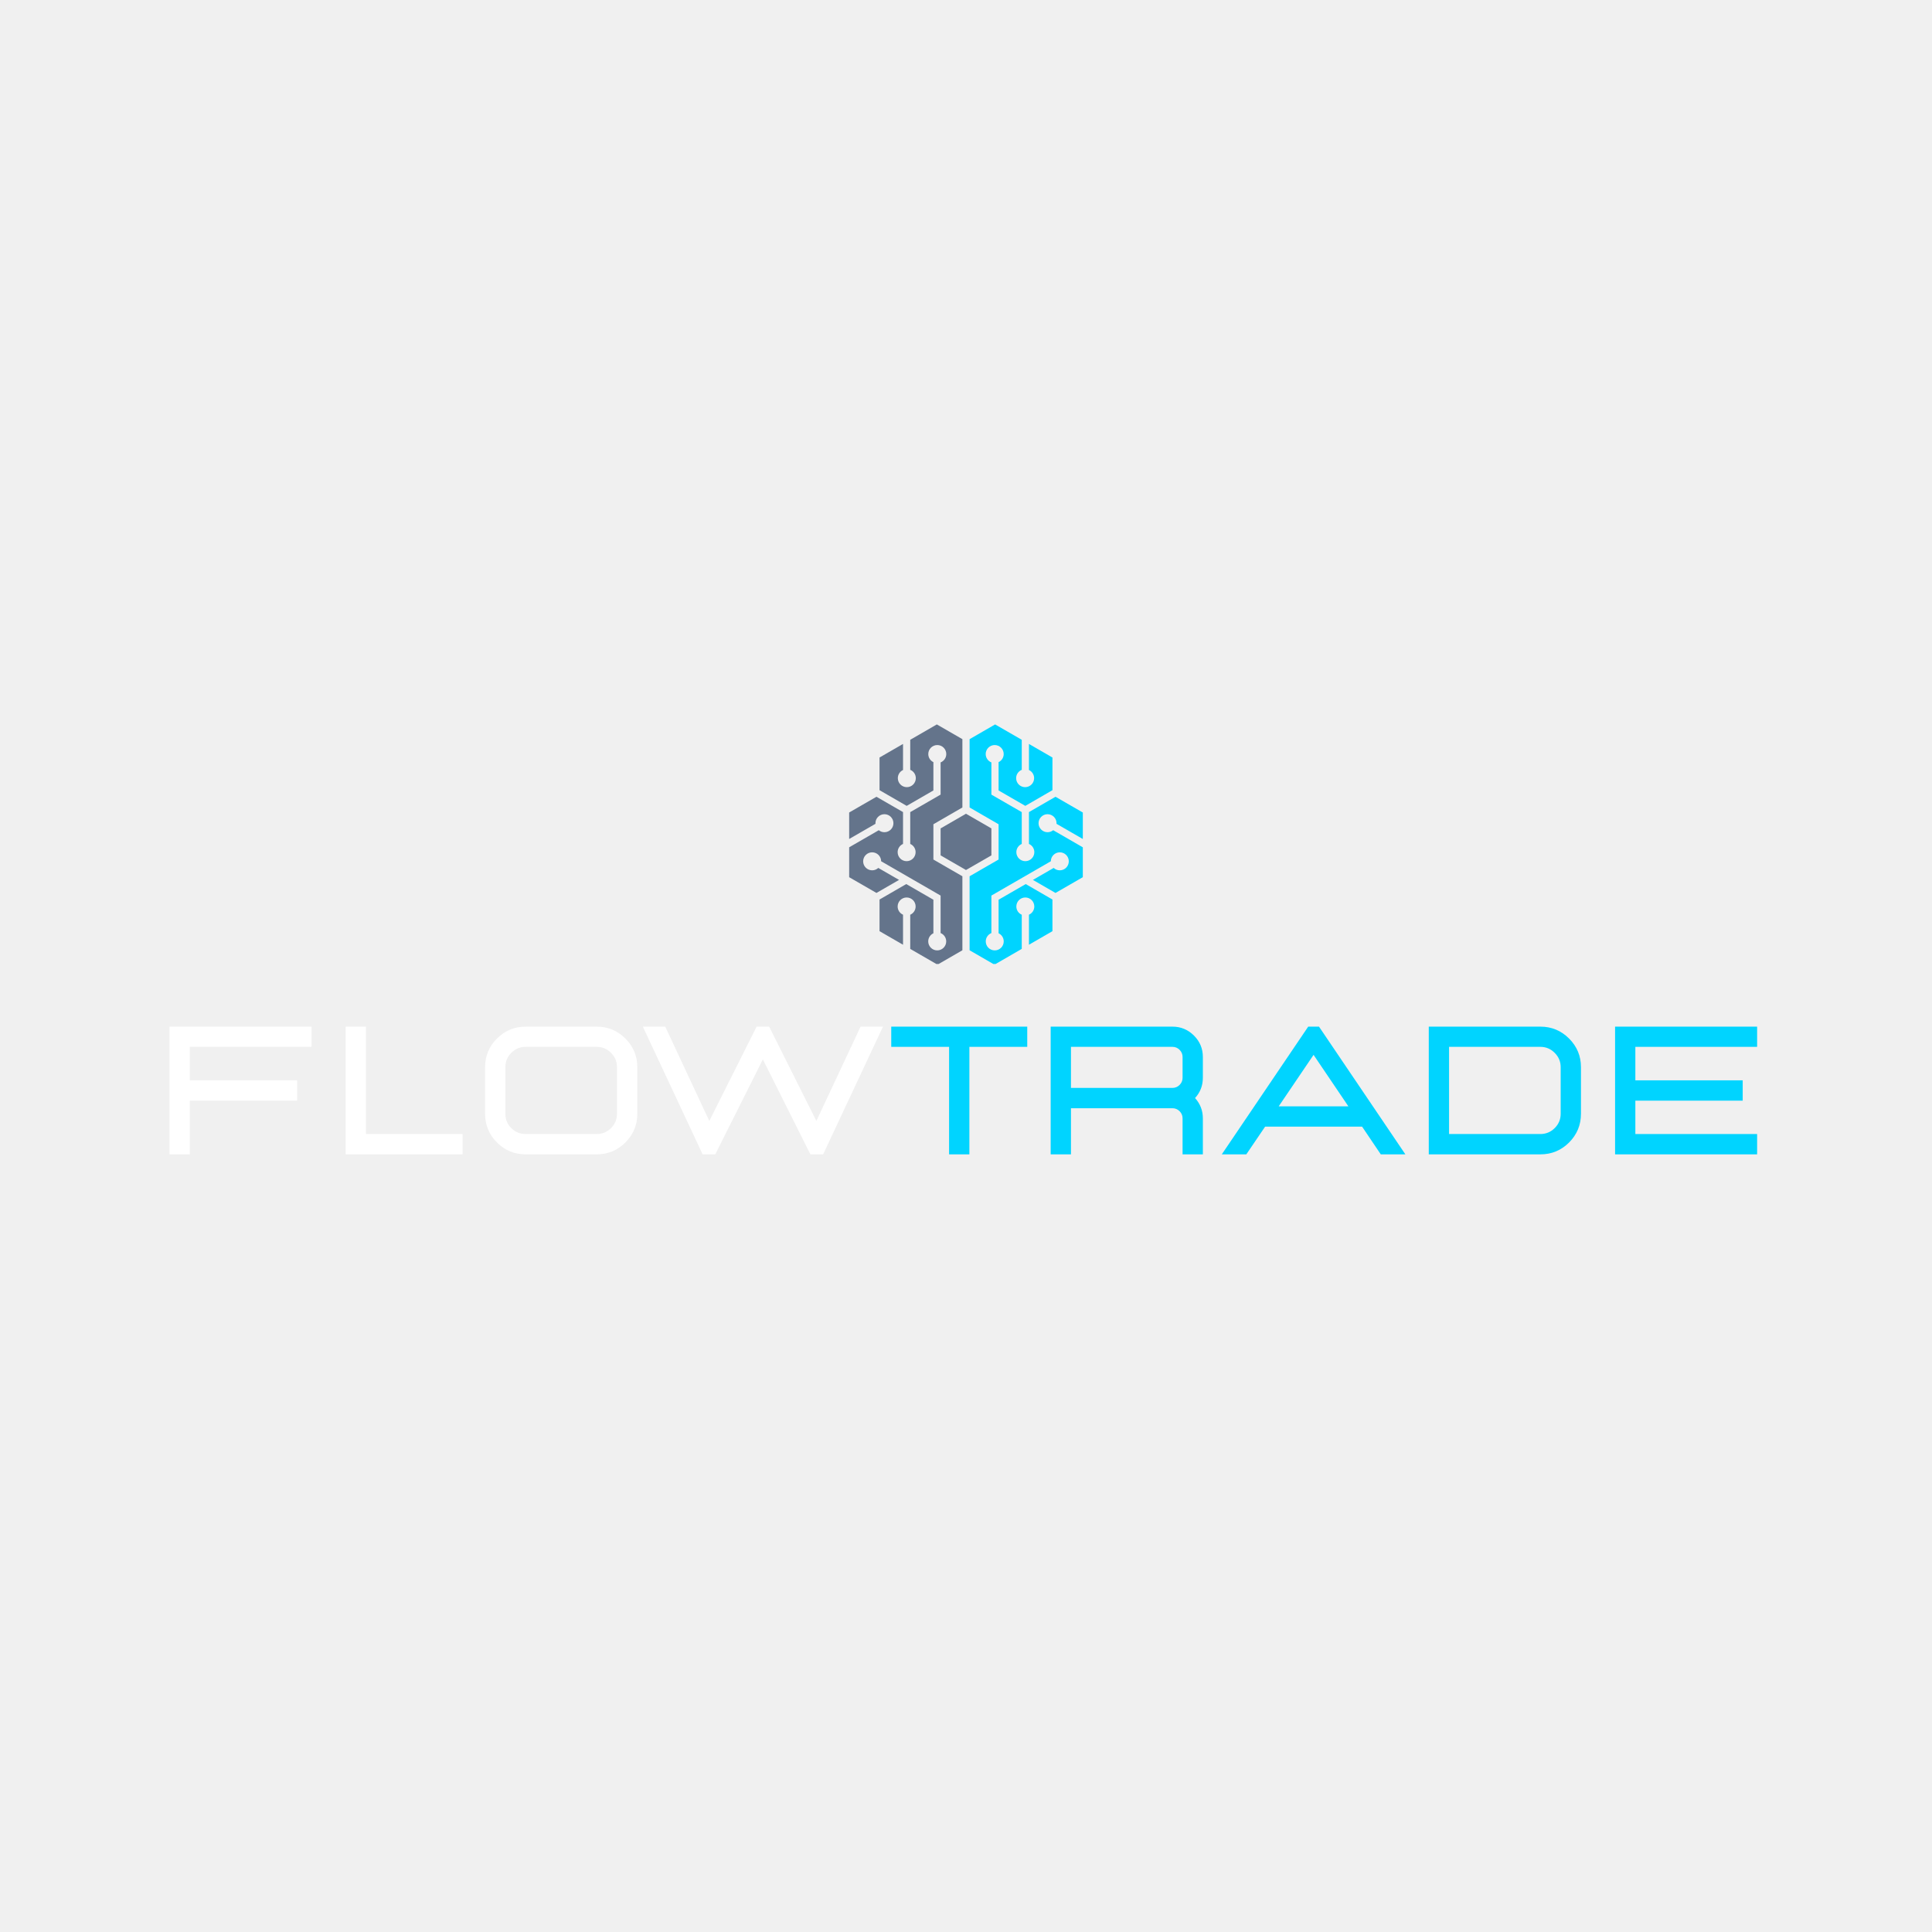
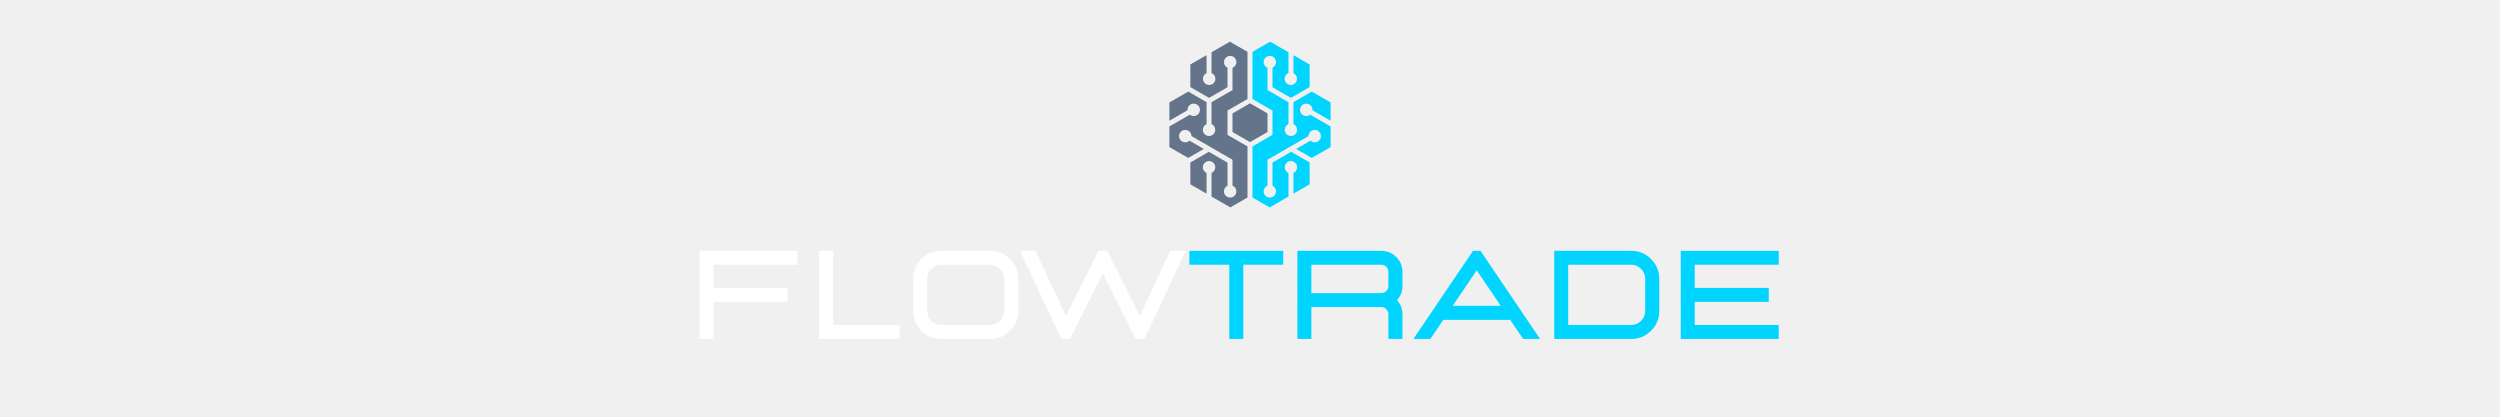
- <svg xmlns="http://www.w3.org/2000/svg" width="1000" zoomAndPan="magnify" viewBox="0 0 750 750" height="1000" preserveAspectRatio="xMidYMid meet" version="1.0">
+ <svg xmlns="http://www.w3.org/2000/svg" width="600" zoomAndPan="magnify" viewBox="0 0 450 75" height="100" preserveAspectRatio="xMidYMid meet" version="1.0">
  <defs>
    <g />
-     <clipPath id="2a4f465eb8">
-       <path d="M 329.645 281.211 L 374 281.211 L 374 374.211 L 329.645 374.211 Z M 329.645 281.211 " clip-rule="nonzero" />
+     <clipPath id="0e37ca3ec4">
+       <path d="M 87.492 0.5 L 102 0.5 L 102 30.367 L 87.492 30.367 Z M 87.492 0.5 " clip-rule="nonzero" />
    </clipPath>
-     <clipPath id="4be61ecc20">
-       <path d="M 376 281.211 L 420.395 281.211 L 420.395 374.211 L 376 374.211 Z M 376 281.211 " clip-rule="nonzero" />
+     <clipPath id="d5dda40e91">
+       <path d="M 102 0.5 L 116.52 0.5 L 116.52 30.367 L 102 30.367 Z M 102 0.5 " clip-rule="nonzero" />
+     </clipPath>
+     <clipPath id="3cc66e2f2a">
+       <rect x="0" width="205" y="0" height="59" />
    </clipPath>
  </defs>
-   <path fill="#64748b" d="M 365.141 332.055 L 374.992 337.738 L 384.855 332.055 L 384.855 321.586 L 374.992 315.891 L 365.141 321.586 Z M 365.141 332.055 " fill-opacity="1" fill-rule="evenodd" />
-   <g clip-path="url(#2a4f465eb8)">
-     <path fill="#64748b" d="M 373.598 340.164 L 362.344 333.668 L 362.344 319.973 L 373.598 313.465 L 373.598 286.941 L 363.676 281.219 L 353.352 287.184 L 353.352 298.844 C 354.629 299.367 355.52 300.621 355.52 302.082 C 355.52 304.008 353.953 305.574 352.027 305.574 C 350.102 305.574 348.535 304.008 348.535 302.082 C 348.535 300.68 349.359 299.473 350.555 298.914 L 350.555 288.797 L 341.434 294.062 L 341.434 306.746 L 351.969 312.84 L 362.344 306.852 L 362.344 295.863 C 361.172 295.305 360.359 294.109 360.359 292.719 C 360.359 290.793 361.926 289.227 363.852 289.227 C 365.777 289.227 367.344 290.793 367.344 292.719 C 367.344 294.191 366.426 295.457 365.141 295.969 L 365.141 308.465 L 353.352 315.262 L 353.352 327.609 C 354.582 328.156 355.438 329.383 355.438 330.812 C 355.438 332.738 353.883 334.305 351.945 334.305 C 350.02 334.305 348.465 332.738 348.465 330.812 C 348.465 329.383 349.324 328.156 350.555 327.609 L 350.555 315.25 L 340.238 309.301 L 329.645 315.414 L 329.645 325.695 L 339.855 319.801 L 339.844 319.566 C 339.844 317.641 341.41 316.074 343.336 316.074 C 345.262 316.074 346.828 317.641 346.828 319.566 C 346.828 321.496 345.262 323.062 343.336 323.062 C 342.5 323.062 341.734 322.77 341.145 322.285 L 329.645 328.922 L 329.645 340.523 L 340.238 346.641 L 349.012 341.578 L 340.945 336.926 C 340.32 337.508 339.484 337.855 338.566 337.855 C 336.641 337.855 335.074 336.289 335.074 334.363 C 335.074 332.438 336.641 330.871 338.566 330.871 C 340.496 330.871 342.051 332.426 342.062 334.34 L 365.141 347.66 L 365.141 362.211 C 366.418 362.734 367.32 363.984 367.32 365.449 C 367.32 367.375 365.754 368.941 363.828 368.941 C 361.902 368.941 360.336 367.375 360.336 365.449 C 360.336 364.055 361.16 362.848 362.344 362.293 L 362.344 349.273 L 351.809 343.191 L 341.434 349.191 L 341.434 361.48 L 350.555 366.746 L 350.555 355.086 C 349.324 354.551 348.465 353.324 348.465 351.895 C 348.465 349.969 350.031 348.402 351.957 348.402 C 353.883 348.402 355.449 349.969 355.449 351.895 C 355.449 353.324 354.582 354.562 353.352 355.098 L 353.352 368.359 L 363.934 374.477 L 373.598 368.895 Z M 373.598 340.164 " fill-opacity="1" fill-rule="evenodd" />
-   </g>
-   <g clip-path="url(#4be61ecc20)">
-     <path fill="#00d4ff" d="M 376.395 340.164 L 376.395 368.895 L 386.051 374.477 L 396.645 368.359 L 396.645 355.098 C 395.402 354.562 394.543 353.324 394.543 351.895 C 394.543 349.969 396.098 348.402 398.023 348.402 C 399.961 348.402 401.516 349.969 401.516 351.895 C 401.516 353.324 400.656 354.551 399.438 355.086 L 399.438 366.746 L 408.559 361.48 L 408.559 349.191 L 398.188 343.191 L 387.648 349.273 L 387.648 362.293 C 388.832 362.848 389.645 364.055 389.645 365.449 C 389.645 367.375 388.09 368.941 386.152 368.941 C 384.227 368.941 382.672 367.375 382.672 365.449 C 382.672 363.984 383.578 362.734 384.855 362.211 L 384.855 347.66 L 407.934 334.34 C 407.945 332.426 409.5 330.871 411.414 330.871 C 413.352 330.871 414.906 332.438 414.906 334.363 C 414.906 336.289 413.352 337.855 411.414 337.855 C 410.496 337.855 409.672 337.508 409.047 336.926 L 400.98 341.578 L 409.742 346.641 L 420.348 340.523 L 420.348 328.922 L 408.848 322.285 C 408.246 322.77 407.48 323.062 406.656 323.062 C 404.73 323.062 403.164 321.496 403.164 319.566 C 403.164 317.641 404.73 316.074 406.656 316.074 C 408.582 316.074 410.148 317.641 410.148 319.566 L 410.137 319.801 L 420.348 325.695 L 420.348 315.414 L 409.742 309.301 L 399.438 315.25 L 399.438 327.609 C 400.668 328.156 401.527 329.383 401.527 330.812 C 401.527 332.738 399.961 334.305 398.035 334.305 C 396.109 334.305 394.543 332.738 394.543 330.812 C 394.543 329.383 395.402 328.156 396.645 327.609 L 396.645 315.262 L 384.855 308.465 L 384.855 295.969 C 383.566 295.457 382.648 294.191 382.648 292.719 C 382.648 290.793 384.215 289.227 386.141 289.227 C 388.066 289.227 389.633 290.793 389.633 292.719 C 389.633 294.109 388.82 295.305 387.648 295.863 L 387.648 306.852 L 398.023 312.84 L 408.559 306.746 L 408.559 294.062 L 399.438 288.797 L 399.438 298.914 C 400.621 299.473 401.445 300.68 401.445 302.082 C 401.445 304.008 399.879 305.574 397.953 305.574 C 396.027 305.574 394.461 304.008 394.461 302.082 C 394.461 300.621 395.367 299.367 396.645 298.844 L 396.645 287.184 L 386.305 281.219 L 376.395 286.941 L 376.395 313.465 L 387.648 319.973 L 387.648 333.668 Z M 376.395 340.164 " fill-opacity="1" fill-rule="evenodd" />
-   </g>
-   <g fill="#ffffff" fill-opacity="1">
-     <g transform="translate(58.88316, 448.1191)">
-       <g>
-         <path d="M 14.797 0 L 6.922 0 L 6.922 -49.578 L 62.062 -49.578 L 62.062 -41.734 L 14.797 -41.734 L 14.797 -28.734 L 56.469 -28.734 L 56.469 -20.844 L 14.797 -20.844 Z M 14.797 0 " />
+   <g transform="matrix(1, 0, 0, 1, 123, 7)">
+     <g clip-path="url(#3cc66e2f2a)">
+       <path fill="#64748b" d="M 98.848 16.762 L 101.996 18.582 L 105.152 16.762 L 105.152 13.414 L 101.996 11.594 L 98.848 13.414 Z M 98.848 16.762 " fill-opacity="1" fill-rule="evenodd" />
+       <g clip-path="url(#0e37ca3ec4)">
+         <path fill="#64748b" d="M 101.551 19.355 L 97.953 17.277 L 97.953 12.898 L 101.551 10.816 L 101.551 2.332 L 98.379 0.5 L 95.074 2.41 L 95.074 6.141 C 95.484 6.305 95.77 6.707 95.77 7.176 C 95.77 7.793 95.27 8.293 94.652 8.293 C 94.035 8.293 93.535 7.793 93.535 7.176 C 93.535 6.727 93.797 6.34 94.18 6.16 L 94.18 2.926 L 91.262 4.609 L 91.262 8.668 L 94.633 10.617 L 97.953 8.699 L 97.953 5.184 C 97.578 5.008 97.316 4.625 97.316 4.18 C 97.316 3.562 97.82 3.062 98.434 3.062 C 99.051 3.062 99.551 3.562 99.551 4.18 C 99.551 4.652 99.258 5.055 98.848 5.219 L 98.848 9.215 L 95.074 11.391 L 95.074 15.34 C 95.469 15.516 95.742 15.91 95.742 16.367 C 95.742 16.98 95.246 17.484 94.625 17.484 C 94.012 17.484 93.512 16.98 93.512 16.367 C 93.512 15.91 93.789 15.516 94.18 15.34 L 94.18 11.387 L 90.883 9.484 L 87.492 11.441 L 87.492 14.73 L 90.758 12.844 L 90.754 12.77 C 90.754 12.152 91.258 11.652 91.871 11.652 C 92.488 11.652 92.988 12.152 92.988 12.77 C 92.988 13.387 92.488 13.887 91.871 13.887 C 91.605 13.887 91.359 13.793 91.172 13.637 L 87.492 15.762 L 87.492 19.473 L 90.883 21.43 L 93.688 19.809 L 91.109 18.32 C 90.906 18.508 90.641 18.617 90.348 18.617 C 89.73 18.617 89.23 18.117 89.23 17.5 C 89.23 16.887 89.73 16.383 90.348 16.383 C 90.961 16.383 91.461 16.883 91.465 17.492 L 98.848 21.754 L 98.848 26.41 C 99.254 26.578 99.543 26.977 99.543 27.445 C 99.543 28.062 99.043 28.562 98.426 28.562 C 97.812 28.562 97.309 28.062 97.309 27.445 C 97.309 27 97.574 26.613 97.953 26.438 L 97.953 22.27 L 94.582 20.324 L 91.262 22.246 L 91.262 26.176 L 94.18 27.859 L 94.18 24.129 C 93.789 23.961 93.512 23.566 93.512 23.109 C 93.512 22.492 94.016 21.992 94.629 21.992 C 95.246 21.992 95.746 22.492 95.746 23.109 C 95.746 23.566 95.469 23.965 95.074 24.133 L 95.074 28.375 L 98.461 30.332 L 101.551 28.547 Z M 101.551 19.355 " fill-opacity="1" fill-rule="evenodd" />
+       </g>
+       <g clip-path="url(#d5dda40e91)">
+         <path fill="#00d4ff" d="M 102.445 19.355 L 102.445 28.547 L 105.535 30.332 L 108.926 28.375 L 108.926 24.133 C 108.527 23.965 108.254 23.566 108.254 23.109 C 108.254 22.492 108.75 21.992 109.367 21.992 C 109.984 21.992 110.484 22.492 110.484 23.109 C 110.484 23.566 110.207 23.961 109.82 24.129 L 109.82 27.859 L 112.734 26.176 L 112.734 22.246 L 109.418 20.324 L 106.047 22.27 L 106.047 26.438 C 106.426 26.613 106.688 27 106.688 27.445 C 106.688 28.062 106.188 28.562 105.57 28.562 C 104.953 28.562 104.457 28.062 104.457 27.445 C 104.457 26.977 104.746 26.578 105.152 26.41 L 105.152 21.754 L 112.535 17.492 C 112.539 16.883 113.035 16.383 113.648 16.383 C 114.27 16.383 114.766 16.887 114.766 17.5 C 114.766 18.117 114.27 18.617 113.648 18.617 C 113.355 18.617 113.094 18.508 112.891 18.32 L 110.312 19.809 L 113.113 21.43 L 116.508 19.473 L 116.508 15.762 L 112.828 13.637 C 112.637 13.793 112.391 13.887 112.129 13.887 C 111.512 13.887 111.012 13.387 111.012 12.77 C 111.012 12.152 111.512 11.652 112.129 11.652 C 112.742 11.652 113.246 12.152 113.246 12.77 L 113.242 12.844 L 116.508 14.73 L 116.508 11.441 L 113.113 9.484 L 109.82 11.387 L 109.82 15.34 C 110.211 15.516 110.488 15.91 110.488 16.367 C 110.488 16.98 109.984 17.484 109.371 17.484 C 108.754 17.484 108.254 16.98 108.254 16.367 C 108.254 15.91 108.527 15.516 108.926 15.34 L 108.926 11.391 L 105.152 9.215 L 105.152 5.219 C 104.742 5.055 104.449 4.652 104.449 4.18 C 104.449 3.562 104.949 3.062 105.566 3.062 C 106.18 3.062 106.684 3.562 106.684 4.18 C 106.684 4.625 106.422 5.008 106.047 5.184 L 106.047 8.699 L 109.367 10.617 L 112.734 8.668 L 112.734 4.609 L 109.82 2.926 L 109.82 6.16 C 110.199 6.34 110.461 6.727 110.461 7.176 C 110.461 7.793 109.961 8.293 109.344 8.293 C 108.727 8.293 108.227 7.793 108.227 7.176 C 108.227 6.707 108.516 6.305 108.926 6.141 L 108.926 2.41 L 105.617 0.5 L 102.445 2.332 L 102.445 10.816 L 106.047 12.898 L 106.047 17.277 Z M 102.445 19.355 " fill-opacity="1" fill-rule="evenodd" />
+       </g>
+       <g fill="#ffffff" fill-opacity="1">
+         <g transform="translate(0.701908, 54.00867)">
+           <g>
+             <path d="M 4.734 0 L 2.219 0 L 2.219 -15.859 L 19.859 -15.859 L 19.859 -13.359 L 4.734 -13.359 L 4.734 -9.188 L 18.062 -9.188 L 18.062 -6.672 L 4.734 -6.672 Z M 4.734 0 " />
+           </g>
+         </g>
+       </g>
+       <g fill="#ffffff" fill-opacity="1">
+         <g transform="translate(22.21306, 54.00867)">
+           <g>
+             <path d="M 16.734 0 L 16.734 -2.516 L 4.734 -2.516 L 4.734 -15.859 L 2.219 -15.859 L 2.219 0 Z M 16.734 0 " />
+           </g>
+         </g>
+       </g>
+       <g fill="#ffffff" fill-opacity="1">
+         <g transform="translate(39.72058, 54.00867)">
+           <g>
+             <path d="M 15.516 0 C 16.91 0 18.098 -0.488 19.078 -1.469 C 20.066 -2.457 20.562 -3.648 20.562 -5.047 L 20.562 -10.828 C 20.562 -12.211 20.066 -13.395 19.078 -14.375 C 18.098 -15.363 16.91 -15.859 15.516 -15.859 L 6.703 -15.859 C 5.305 -15.859 4.113 -15.363 3.125 -14.375 C 2.145 -13.395 1.656 -12.211 1.656 -10.828 L 1.656 -5.047 C 1.656 -3.648 2.145 -2.457 3.125 -1.469 C 4.113 -0.488 5.305 0 6.703 0 Z M 15.516 -2.516 L 6.703 -2.516 C 6.004 -2.516 5.41 -2.758 4.922 -3.25 C 4.43 -3.75 4.188 -4.348 4.188 -5.047 L 4.188 -10.828 C 4.188 -11.523 4.43 -12.117 4.922 -12.609 C 5.41 -13.109 6.004 -13.359 6.703 -13.359 L 15.516 -13.359 C 16.211 -13.359 16.805 -13.109 17.297 -12.609 C 17.797 -12.117 18.047 -11.523 18.047 -10.828 L 18.047 -5.047 C 18.047 -4.348 17.797 -3.75 17.297 -3.25 C 16.805 -2.758 16.211 -2.516 15.516 -2.516 Z M 15.516 -2.516 " />
+           </g>
+         </g>
+       </g>
+       <g fill="#ffffff" fill-opacity="1">
+         <g transform="translate(60.28049, 54.00867)">
+           <g>
+             <path d="M 22.719 0 L 21.141 0 L 15.234 -11.797 L 9.328 0 L 7.75 0 L 0.328 -15.859 L 3.109 -15.859 L 8.578 -4.156 L 14.453 -15.859 L 16.016 -15.859 L 21.875 -4.156 L 27.375 -15.859 L 30.156 -15.859 Z M 22.719 0 " />
+           </g>
+         </g>
+       </g>
+       <g fill="#00d4ff" fill-opacity="1">
+         <g transform="translate(90.76143, 54.00867)">
+           <g>
+             <path d="M 10.031 0 L 7.516 0 L 7.516 -13.359 L 0.328 -13.359 L 0.328 -15.859 L 17.219 -15.859 L 17.219 -13.359 L 10.031 -13.359 Z M 10.031 0 " />
+           </g>
+         </g>
+       </g>
+       <g fill="#00d4ff" fill-opacity="1">
+         <g transform="translate(108.3132, 54.00867)">
+           <g>
+             <path d="M 21.125 0 L 18.594 0 L 18.594 -4.469 C 18.594 -4.812 18.469 -5.109 18.219 -5.359 C 17.977 -5.609 17.68 -5.734 17.328 -5.734 L 4.734 -5.734 L 4.734 0 L 2.219 0 L 2.219 -15.859 L 17.328 -15.859 C 18.367 -15.859 19.258 -15.488 20 -14.75 C 20.75 -14.02 21.125 -13.133 21.125 -12.094 L 21.125 -9.516 C 21.125 -8.535 20.797 -7.691 20.141 -6.984 C 20.797 -6.273 21.125 -5.438 21.125 -4.469 Z M 17.328 -8.25 C 17.68 -8.25 17.977 -8.375 18.219 -8.625 C 18.469 -8.875 18.594 -9.172 18.594 -9.516 L 18.594 -12.094 C 18.594 -12.438 18.469 -12.734 18.219 -12.984 C 17.977 -13.234 17.68 -13.359 17.328 -13.359 L 4.734 -13.359 L 4.734 -8.25 Z M 17.328 -8.25 " />
+           </g>
+         </g>
+       </g>
+       <g fill="#00d4ff" fill-opacity="1">
+         <g transform="translate(131.0852, 54.00867)">
+           <g>
+             <path d="M 23.125 0 L 20.078 0 L 17.75 -3.438 L 5.703 -3.438 L 3.375 0 L 0.328 0 L 11.062 -15.859 L 12.406 -15.859 Z M 16.047 -5.969 L 11.719 -12.359 L 7.406 -5.969 Z M 16.047 -5.969 " />
+           </g>
+         </g>
+       </g>
+       <g fill="#00d4ff" fill-opacity="1">
+         <g transform="translate(154.5428, 54.00867)">
+           <g>
+             <path d="M 16.078 0 C 17.473 0 18.66 -0.488 19.641 -1.469 C 20.629 -2.457 21.125 -3.648 21.125 -5.047 L 21.125 -10.828 C 21.125 -12.211 20.629 -13.395 19.641 -14.375 C 18.66 -15.363 17.473 -15.859 16.078 -15.859 L 2.219 -15.859 L 2.219 0 Z M 16.078 -2.516 L 4.734 -2.516 L 4.734 -13.359 L 16.078 -13.359 C 16.766 -13.359 17.352 -13.109 17.844 -12.609 C 18.344 -12.117 18.594 -11.523 18.594 -10.828 L 18.594 -5.047 C 18.594 -4.348 18.344 -3.75 17.844 -3.25 C 17.352 -2.758 16.766 -2.516 16.078 -2.516 Z M 16.078 -2.516 " />
+           </g>
+         </g>
+       </g>
+       <g fill="#00d4ff" fill-opacity="1">
+         <g transform="translate(177.3148, 54.00867)">
+           <g>
+             <path d="M 19.859 0 L 2.219 0 L 2.219 -15.859 L 19.859 -15.859 L 19.859 -13.359 L 4.734 -13.359 L 4.734 -9.188 L 18.062 -9.188 L 18.062 -6.672 L 4.734 -6.672 L 4.734 -2.516 L 19.859 -2.516 Z M 19.859 0 " />
+           </g>
+         </g>
+       </g>
+       <g fill="#ffffff" fill-opacity="1">
+         <g transform="translate(198.8269, 54.00867)">
+           <g />
+         </g>
      </g>
    </g>
  </g>
-   <g fill="#ffffff" fill-opacity="1">
-     <g transform="translate(127.2599, 448.1191)">
-       <g>
-         <path d="M 52.312 0 L 52.312 -7.891 L 14.797 -7.891 L 14.797 -49.578 L 6.922 -49.578 L 6.922 0 Z M 52.312 0 " />
-       </g>
-     </g>
-   </g>
-   <g fill="#ffffff" fill-opacity="1">
-     <g transform="translate(183.1214, 448.1191)">
-       <g>
-         <path d="M 48.516 0 C 52.867 0 56.582 -1.535 59.656 -4.609 C 62.738 -7.691 64.281 -11.41 64.281 -15.766 L 64.281 -33.844 C 64.281 -38.176 62.738 -41.879 59.656 -44.953 C 56.582 -48.035 52.867 -49.578 48.516 -49.578 L 20.953 -49.578 C 16.598 -49.578 12.879 -48.035 9.797 -44.953 C 6.723 -41.879 5.188 -38.176 5.188 -33.844 L 5.188 -15.766 C 5.188 -11.41 6.723 -7.691 9.797 -4.609 C 12.879 -1.535 16.598 0 20.953 0 Z M 48.516 -7.891 L 20.953 -7.891 C 18.766 -7.891 16.898 -8.656 15.359 -10.188 C 13.828 -11.719 13.062 -13.578 13.062 -15.766 L 13.062 -33.844 C 13.062 -36.008 13.828 -37.863 15.359 -39.406 C 16.898 -40.957 18.766 -41.734 20.953 -41.734 L 48.516 -41.734 C 50.68 -41.734 52.535 -40.957 54.078 -39.406 C 55.617 -37.863 56.391 -36.008 56.391 -33.844 L 56.391 -15.766 C 56.391 -13.578 55.617 -11.719 54.078 -10.188 C 52.535 -8.656 50.68 -7.891 48.516 -7.891 Z M 48.516 -7.891 " />
-       </g>
-     </g>
-   </g>
-   <g fill="#ffffff" fill-opacity="1">
-     <g transform="translate(248.5241, 448.1191)">
-       <g>
-         <path d="M 71.016 0 L 66.078 0 L 47.609 -36.859 L 29.141 0 L 24.234 0 L 1.031 -49.578 L 9.719 -49.578 L 26.828 -12.969 L 45.188 -49.578 L 50.062 -49.578 L 68.391 -12.969 L 85.547 -49.578 L 94.25 -49.578 Z M 71.016 0 " />
-       </g>
-     </g>
-   </g>
-   <g fill="#00d4ff" fill-opacity="1">
-     <g transform="translate(344.9496, 448.1191)">
-       <g>
-         <path d="M 31.359 0 L 23.484 0 L 23.484 -41.734 L 1.031 -41.734 L 1.031 -49.578 L 53.828 -49.578 L 53.828 -41.734 L 31.359 -41.734 Z M 31.359 0 " />
-       </g>
-     </g>
-   </g>
-   <g fill="#00d4ff" fill-opacity="1">
-     <g transform="translate(400.9493, 448.1191)">
-       <g>
-         <path d="M 66 0 L 58.125 0 L 58.125 -13.969 C 58.125 -15.051 57.738 -15.977 56.969 -16.75 C 56.195 -17.52 55.27 -17.906 54.188 -17.906 L 14.797 -17.906 L 14.797 0 L 6.922 0 L 6.922 -49.578 L 54.188 -49.578 C 57.438 -49.578 60.219 -48.426 62.531 -46.125 C 64.844 -43.82 66 -41.047 66 -37.797 L 66 -29.734 C 66 -26.691 64.988 -24.066 62.969 -21.859 C 64.988 -19.617 66 -16.988 66 -13.969 Z M 54.188 -25.797 C 55.27 -25.797 56.195 -26.18 56.969 -26.953 C 57.738 -27.723 58.125 -28.648 58.125 -29.734 L 58.125 -37.797 C 58.125 -38.879 57.738 -39.805 56.969 -40.578 C 56.195 -41.348 55.27 -41.734 54.188 -41.734 L 14.797 -41.734 L 14.797 -25.797 Z M 54.188 -25.797 " />
-       </g>
-     </g>
-   </g>
-   <g fill="#00d4ff" fill-opacity="1">
-     <g transform="translate(473.2673, 448.1191)">
-       <g>
-         <path d="M 72.297 0 L 62.75 0 L 55.5 -10.75 L 17.844 -10.75 L 10.547 0 L 1.031 0 L 34.578 -49.578 L 38.766 -49.578 Z M 50.172 -18.641 L 36.656 -38.625 L 23.125 -18.641 Z M 50.172 -18.641 " />
-       </g>
-     </g>
-   </g>
-   <g fill="#00d4ff" fill-opacity="1">
-     <g transform="translate(547.7288, 448.1191)">
-       <g>
-         <path d="M 50.234 0 C 54.598 0 58.316 -1.535 61.391 -4.609 C 64.461 -7.691 66 -11.41 66 -15.766 L 66 -33.844 C 66 -38.176 64.461 -41.879 61.391 -44.953 C 58.316 -48.035 54.598 -49.578 50.234 -49.578 L 6.922 -49.578 L 6.922 0 Z M 50.234 -7.891 L 14.797 -7.891 L 14.797 -41.734 L 50.234 -41.734 C 52.398 -41.734 54.254 -40.957 55.797 -39.406 C 57.348 -37.863 58.125 -36.008 58.125 -33.844 L 58.125 -15.766 C 58.125 -13.578 57.348 -11.719 55.797 -10.188 C 54.254 -8.656 52.398 -7.891 50.234 -7.891 Z M 50.234 -7.891 " />
-       </g>
-     </g>
-   </g>
-   <g fill="#00d4ff" fill-opacity="1">
-     <g transform="translate(620.0468, 448.1191)">
-       <g>
-         <path d="M 62.062 0 L 6.922 0 L 6.922 -49.578 L 62.062 -49.578 L 62.062 -41.734 L 14.797 -41.734 L 14.797 -28.734 L 56.469 -28.734 L 56.469 -20.844 L 14.797 -20.844 L 14.797 -7.891 L 62.062 -7.891 Z M 62.062 0 " />
-       </g>
-     </g>
-   </g>
-   <g fill="#ffffff" fill-opacity="1">
-     <g transform="translate(688.4261, 448.1191)">
-       <g />
-     </g>
-   </g>
</svg>
